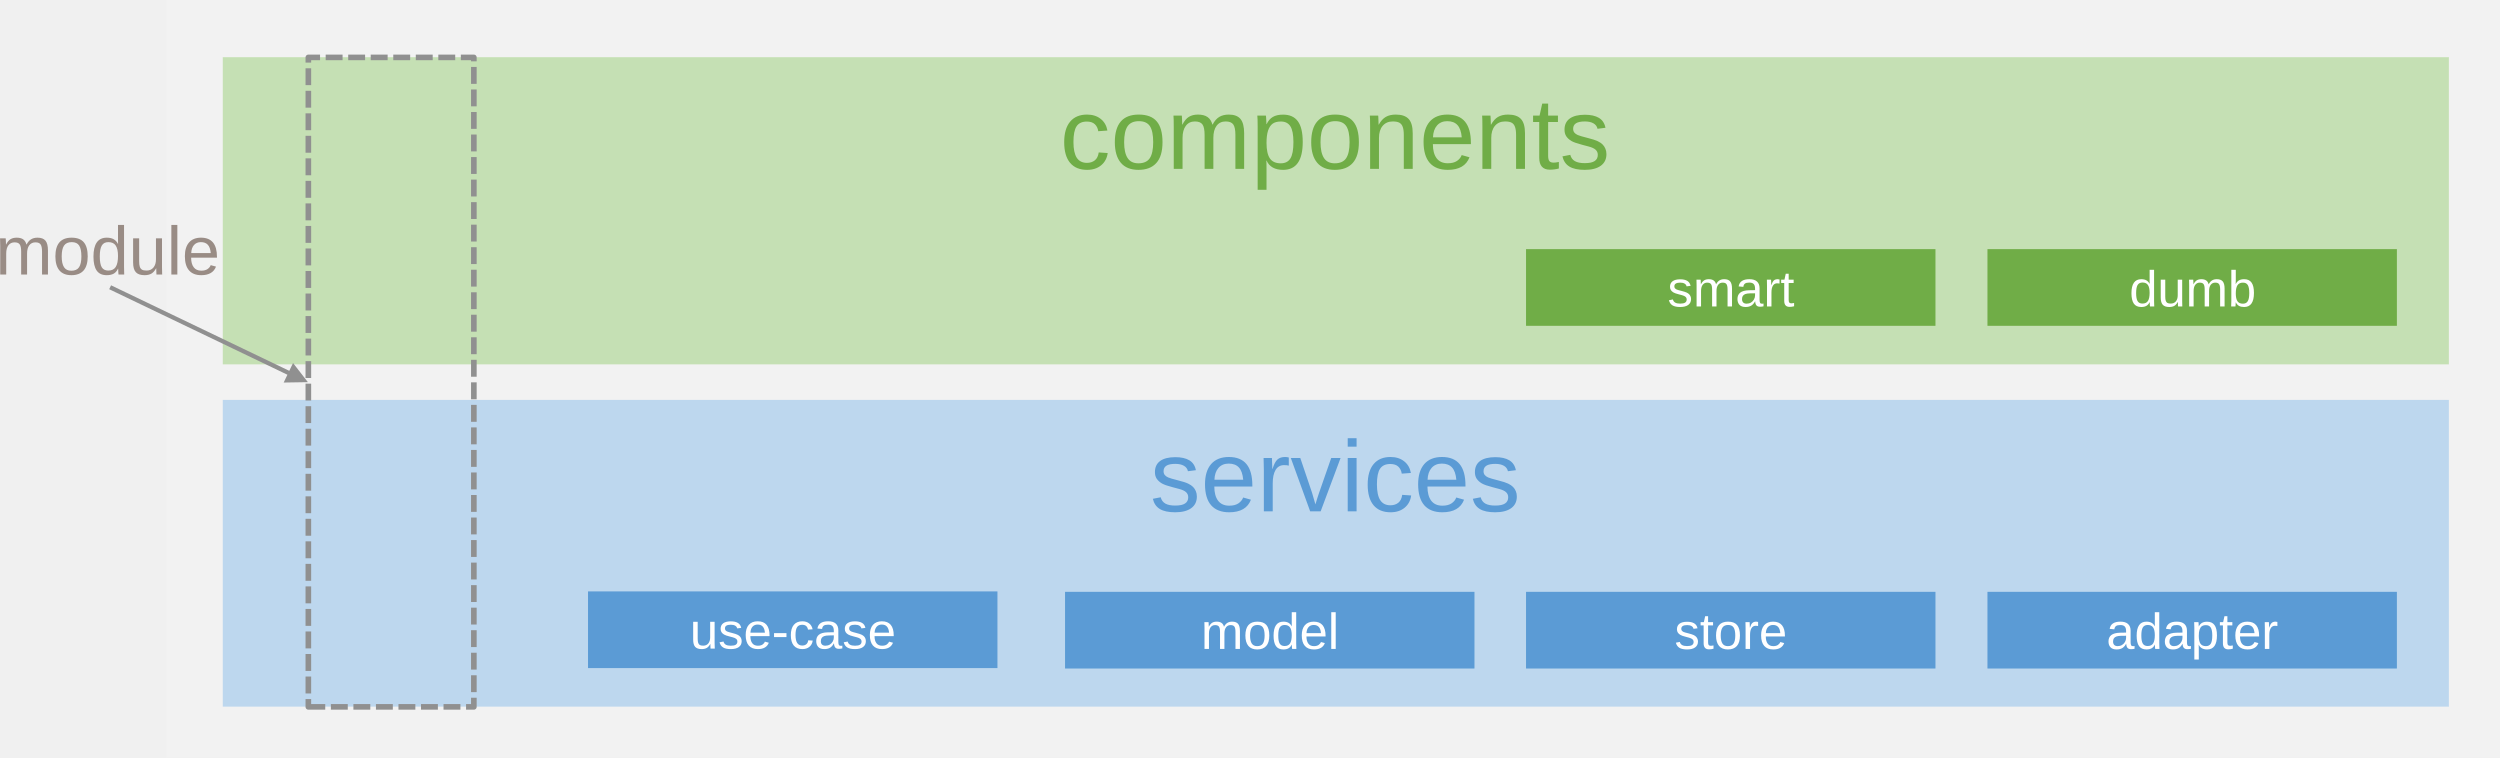
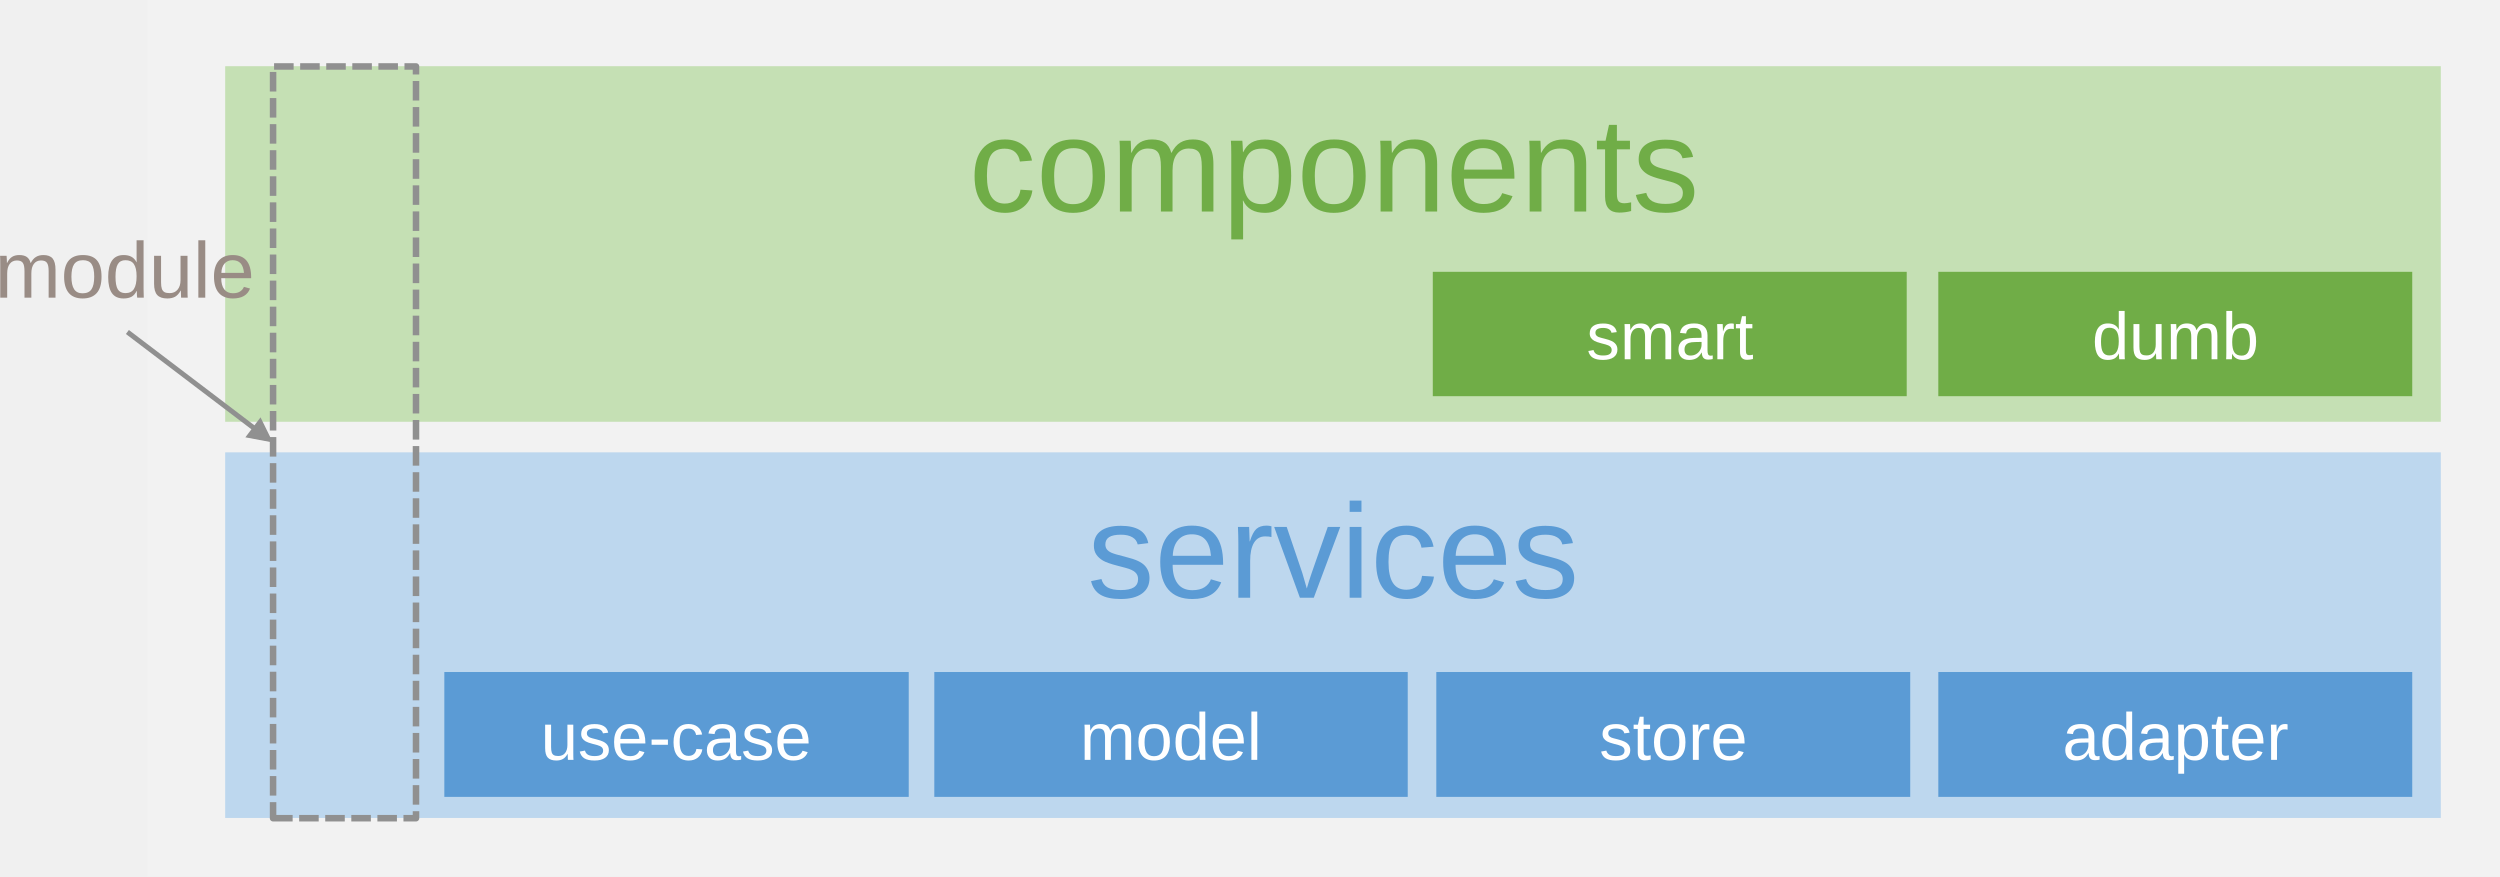
- <svg xmlns="http://www.w3.org/2000/svg" width="244.271mm" height="73.999mm" viewBox="0 0 244.271 73.999" version="1.1" id="svg8">
+ <svg xmlns="http://www.w3.org/2000/svg" width="211.032mm" height="73.999mm" viewBox="0 0 211.032 73.999" version="1.1" id="svg8">
  <defs id="defs2">
    <clipPath id="clipPath26" clipPathUnits="userSpaceOnUse">
      <path style="clip-rule:evenodd" id="path24" d="M 0,1.2207e-4 H 780 V 540 H 0 Z" />
    </clipPath>
    <clipPath id="clipPath40" clipPathUnits="userSpaceOnUse">
      <path style="clip-rule:evenodd" id="path38" d="M 1.1623e-5,0 H 780 V 540 H 1.1623e-5 Z" />
    </clipPath>
    <clipPath id="clipPath52" clipPathUnits="userSpaceOnUse">
      <path style="clip-rule:evenodd" id="path50" d="M 1.1623e-5,0 H 780 V 540 H 1.1623e-5 Z" />
    </clipPath>
    <clipPath id="clipPath66" clipPathUnits="userSpaceOnUse">
      <path style="clip-rule:evenodd" id="path64" d="M 1.1623e-5,0 H 780 V 540 H 1.1623e-5 Z" />
    </clipPath>
    <clipPath id="clipPath78" clipPathUnits="userSpaceOnUse">
      <path style="clip-rule:evenodd" id="path76" d="M 1.1623e-5,0 H 780 V 540 H 1.1623e-5 Z" />
    </clipPath>
    <clipPath id="clipPath92" clipPathUnits="userSpaceOnUse">
      <path style="clip-rule:evenodd" id="path90" d="M 1.1623e-5,0 H 780 V 540 H 1.1623e-5 Z" />
    </clipPath>
-     <clipPath id="clipPath104" clipPathUnits="userSpaceOnUse">
-       <path style="clip-rule:evenodd" id="path102" d="M 1.1623e-5,0 H 780 V 540 H 1.1623e-5 Z" />
-     </clipPath>
-     <clipPath id="clipPath120" clipPathUnits="userSpaceOnUse">
-       <path style="clip-rule:evenodd" id="path118" d="M 1.1623e-5,0 H 780 V 540 H 1.1623e-5 Z" />
+     <clipPath id="clipPath108" clipPathUnits="userSpaceOnUse">
+       <path style="clip-rule:evenodd" id="path106" d="M 1.1623e-5,0 H 780 V 540 H 1.1623e-5 Z" />
+     </clipPath>
+     <clipPath id="clipPath122" clipPathUnits="userSpaceOnUse">
+       <path style="clip-rule:evenodd" id="path120" d="M 1.1623e-5,0 H 780 V 540 H 1.1623e-5 Z" />
    </clipPath>
    <clipPath id="clipPath134" clipPathUnits="userSpaceOnUse">
      <path style="clip-rule:evenodd" id="path132" d="M 1.1623e-5,0 H 780 V 540 H 1.1623e-5 Z" />
    </clipPath>
-     <clipPath id="clipPath146" clipPathUnits="userSpaceOnUse">
-       <path style="clip-rule:evenodd" id="path144" d="M 1.1623e-5,0 H 780 V 540 H 1.1623e-5 Z" />
-     </clipPath>
-     <clipPath id="clipPath160" clipPathUnits="userSpaceOnUse">
-       <path style="clip-rule:evenodd" id="path158" d="M 1.1623e-5,0 H 780 V 540 H 1.1623e-5 Z" />
-     </clipPath>
-     <clipPath id="clipPath172" clipPathUnits="userSpaceOnUse">
-       <path style="clip-rule:evenodd" id="path170" d="M 1.1623e-5,0 H 780 V 540 H 1.1623e-5 Z" />
-     </clipPath>
-     <clipPath id="clipPath188" clipPathUnits="userSpaceOnUse">
-       <path style="clip-rule:evenodd" id="path186" d="M 1.1623e-5,0 H 780 V 540 H 1.1623e-5 Z" />
-     </clipPath>
-     <clipPath id="clipPath202" clipPathUnits="userSpaceOnUse">
-       <path style="clip-rule:evenodd" id="path200" d="M 1.1623e-5,0 H 780 V 540 H 1.1623e-5 Z" />
+     <clipPath id="clipPath148" clipPathUnits="userSpaceOnUse">
+       <path style="clip-rule:evenodd" id="path146" d="M 1.1623e-5,0 H 780 V 540 H 1.1623e-5 Z" />
+     </clipPath>
+     <clipPath id="clipPath164" clipPathUnits="userSpaceOnUse">
+       <path style="clip-rule:evenodd" id="path162" d="M 1.1623e-5,0 H 780 V 540 H 1.1623e-5 Z" />
+     </clipPath>
+     <clipPath id="clipPath178" clipPathUnits="userSpaceOnUse">
+       <path style="clip-rule:evenodd" id="path176" d="M 1.1623e-5,0 H 780 V 540 H 1.1623e-5 Z" />
+     </clipPath>
+     <clipPath id="clipPath192" clipPathUnits="userSpaceOnUse">
+       <path style="clip-rule:evenodd" id="path190" d="M 1.1623e-5,0 H 780 V 540 H 1.1623e-5 Z" />
+     </clipPath>
+     <clipPath id="clipPath204" clipPathUnits="userSpaceOnUse">
+       <path style="clip-rule:evenodd" id="path202" d="M 1.1623e-5,0 H 780 V 540 H 1.1623e-5 Z" />
    </clipPath>
    <clipPath id="clipPath216" clipPathUnits="userSpaceOnUse">
      <path style="clip-rule:evenodd" id="path214" d="M 1.1623e-5,0 H 780 V 540 H 1.1623e-5 Z" />
    </clipPath>
-     <clipPath id="clipPath228" clipPathUnits="userSpaceOnUse">
-       <path style="clip-rule:evenodd" id="path226" d="M 1.1623e-5,0 H 780 V 540 H 1.1623e-5 Z" />
-     </clipPath>
-     <clipPath id="clipPath240" clipPathUnits="userSpaceOnUse">
-       <path style="clip-rule:evenodd" id="path238" d="M 1.1623e-5,0 H 780 V 540 H 1.1623e-5 Z" />
+     <clipPath id="clipPath411" clipPathUnits="userSpaceOnUse">
+       <path style="clip-rule:evenodd" id="path409" d="M 0,1.2207e-4 H 780 V 540 H 0 Z" />
+     </clipPath>
+     <clipPath id="clipPath425" clipPathUnits="userSpaceOnUse">
+       <path style="clip-rule:evenodd" id="path423" d="M 1.1623e-5,0 H 780 V 540 H 1.1623e-5 Z" />
+     </clipPath>
+     <clipPath id="clipPath437" clipPathUnits="userSpaceOnUse">
+       <path style="clip-rule:evenodd" id="path435" d="M 1.1623e-5,0 H 780 V 540 H 1.1623e-5 Z" />
+     </clipPath>
+     <clipPath id="clipPath451" clipPathUnits="userSpaceOnUse">
+       <path style="clip-rule:evenodd" id="path449" d="M 1.1623e-5,0 H 780 V 540 H 1.1623e-5 Z" />
+     </clipPath>
+     <clipPath id="clipPath463" clipPathUnits="userSpaceOnUse">
+       <path style="clip-rule:evenodd" id="path461" d="M 1.1623e-5,0 H 780 V 540 H 1.1623e-5 Z" />
+     </clipPath>
+     <clipPath id="clipPath477" clipPathUnits="userSpaceOnUse">
+       <path style="clip-rule:evenodd" id="path475" d="M 1.1623e-5,0 H 780 V 540 H 1.1623e-5 Z" />
+     </clipPath>
+     <clipPath id="clipPath493" clipPathUnits="userSpaceOnUse">
+       <path style="clip-rule:evenodd" id="path491" d="M 1.1623e-5,0 H 780 V 540 H 1.1623e-5 Z" />
+     </clipPath>
+     <clipPath id="clipPath507" clipPathUnits="userSpaceOnUse">
+       <path style="clip-rule:evenodd" id="path505" d="M 1.1623e-5,0 H 780 V 540 H 1.1623e-5 Z" />
+     </clipPath>
+     <clipPath id="clipPath519" clipPathUnits="userSpaceOnUse">
+       <path style="clip-rule:evenodd" id="path517" d="M 1.1623e-5,0 H 780 V 540 H 1.1623e-5 Z" />
+     </clipPath>
+     <clipPath id="clipPath533" clipPathUnits="userSpaceOnUse">
+       <path style="clip-rule:evenodd" id="path531" d="M 1.1623e-5,0 H 780 V 540 H 1.1623e-5 Z" />
+     </clipPath>
+     <clipPath id="clipPath549" clipPathUnits="userSpaceOnUse">
+       <path style="clip-rule:evenodd" id="path547" d="M 1.1623e-5,0 H 780 V 540 H 1.1623e-5 Z" />
+     </clipPath>
+     <clipPath id="clipPath563" clipPathUnits="userSpaceOnUse">
+       <path style="clip-rule:evenodd" id="path561" d="M 1.1623e-5,0 H 780 V 540 H 1.1623e-5 Z" />
+     </clipPath>
+     <clipPath id="clipPath577" clipPathUnits="userSpaceOnUse">
+       <path style="clip-rule:evenodd" id="path575" d="M 1.1623e-5,0 H 780 V 540 H 1.1623e-5 Z" />
+     </clipPath>
+     <clipPath id="clipPath589" clipPathUnits="userSpaceOnUse">
+       <path style="clip-rule:evenodd" id="path587" d="M 1.1623e-5,0 H 780 V 540 H 1.1623e-5 Z" />
+     </clipPath>
+     <clipPath id="clipPath601" clipPathUnits="userSpaceOnUse">
+       <path style="clip-rule:evenodd" id="path599" d="M 1.1623e-5,0 H 780 V 540 H 1.1623e-5 Z" />
    </clipPath>
  </defs>
-   <g id="layer1" transform="translate(22.1663,-96.73312)">
-     <path d="M -5.902,170.732 H 222.105 V 96.733 H -5.902 Z" style="fill:#f2f2f2;fill-opacity:1;fill-rule:evenodd;stroke:none;stroke-width:0.353" id="path30" />
-     <path d="M -0.399,132.335 H 217.11 V 102.321 H -0.399 Z" style="fill:#c5e0b4;fill-opacity:1;fill-rule:evenodd;stroke:none;stroke-width:0.353" id="path32" />
-     <g id="g34" transform="matrix(0.3527778,0,0,-0.3527778,-29.48214,231.9881)">
-       <g id="g36" clip-path="url(#clipPath40)">
-         <text transform="matrix(1,0,0,-1,314.3,336.62)" style="font-variant:normal;font-weight:normal;font-size:27.96px;font-family:Arial;-inkscape-font-specification:ArialMT;writing-mode:lr-tb;fill:#70ad47;fill-opacity:1;fill-rule:nonzero;stroke:none" id="text44">
-           <tspan x="0" y="0" id="tspan42">c</tspan>
-         </text>
-       </g>
-     </g>
-     <g id="g46" transform="matrix(0.3527778,0,0,-0.3527778,-29.48214,231.9881)">
-       <g id="g48" clip-path="url(#clipPath52)">
-         <text transform="matrix(1,0,0,-1,328.34,336.62)" style="font-variant:normal;font-weight:normal;font-size:27.96px;font-family:Arial;-inkscape-font-specification:ArialMT;writing-mode:lr-tb;fill:#70ad47;fill-opacity:1;fill-rule:nonzero;stroke:none" id="text56">
-           <tspan x="0 15.546 38.836 54.438 69.984 85.614 101.159 116.789 124.562" y="0" id="tspan54">omponents</tspan>
-         </text>
-       </g>
-     </g>
-     <path d="M -0.399,165.779 H 217.11 v -29.972 H -0.399 Z" style="fill:#bdd7ee;fill-opacity:1;fill-rule:evenodd;stroke:none;stroke-width:0.353" id="path58" />
-     <g id="g60" transform="matrix(0.3527778,0,0,-0.3527778,-29.48214,231.9881)">
-       <g id="g62" clip-path="url(#clipPath66)">
-         <text transform="matrix(1,0,0,-1,339.26,241.78)" style="font-variant:normal;font-weight:normal;font-size:27.96px;font-family:Arial;-inkscape-font-specification:ArialMT;writing-mode:lr-tb;fill:#5b9bd5;fill-opacity:1;fill-rule:nonzero;stroke:none" id="text70">
-           <tspan x="0" y="0" id="tspan68">s</tspan>
-         </text>
-       </g>
-     </g>
-     <g id="g72" transform="matrix(0.3527778,0,0,-0.3527778,-29.48214,231.9881)">
-       <g id="g74" clip-path="url(#clipPath78)">
-         <text transform="matrix(1,0,0,-1,353.3,241.78)" style="font-variant:normal;font-weight:normal;font-size:27.96px;font-family:Arial;-inkscape-font-specification:ArialMT;writing-mode:lr-tb;fill:#5b9bd5;fill-opacity:1;fill-rule:nonzero;stroke:none" id="text82">
-           <tspan x="0 15.546 24.94 38.92 45.183 59.163 74.793" y="0" id="tspan80">ervices</tspan>
-         </text>
-       </g>
-     </g>
-     <path d="m 172.025,162.053 h 40.005 v -7.493 h -40.005 z" style="fill:#5b9bd5;fill-opacity:1;fill-rule:evenodd;stroke:none;stroke-width:0.353" id="path84" />
-     <g id="g86" transform="matrix(0.3527778,0,0,-0.3527778,-29.48214,231.9881)">
-       <g id="g88" clip-path="url(#clipPath92)">
-         <text transform="matrix(1,0,0,-1,604.13,203.66)" style="font-variant:normal;font-weight:normal;font-size:14.04px;font-family:Arial;-inkscape-font-specification:ArialMT;writing-mode:lr-tb;fill:#ffffff;fill-opacity:1;fill-rule:nonzero;stroke:none" id="text96">
-           <tspan x="0" y="0" id="tspan94">a</tspan>
-         </text>
-       </g>
-     </g>
-     <g id="g98" transform="matrix(0.3527778,0,0,-0.3527778,-29.48214,231.9881)">
-       <g id="g100" clip-path="url(#clipPath104)">
-         <text transform="matrix(1,0,0,-1,611.93,203.66)" style="font-variant:normal;font-weight:normal;font-size:14.04px;font-family:Arial;-inkscape-font-specification:ArialMT;writing-mode:lr-tb;fill:#ffffff;fill-opacity:1;fill-rule:nonzero;stroke:none" id="text108">
-           <tspan x="0 7.806 15.612 23.419 27.322 35.128" y="0" id="tspan106">dapter</tspan>
-         </text>
-       </g>
-     </g>
-     <g id="g110" transform="matrix(0.3527778,0,0,-0.3527778,-29.48214,231.9881)">
-       <path d="m 106.14,187.62 h 45.84 V 367.5 h -45.84 z" style="fill:none;stroke:#909090;stroke-width:1.56;stroke-linecap:butt;stroke-linejoin:round;stroke-miterlimit:10;stroke-dasharray:4.68, 1.56;stroke-dashoffset:0;stroke-opacity:1" id="path112" />
-     </g>
-     <g id="g114" transform="matrix(0.3527778,0,0,-0.3527778,-29.48214,231.9881)">
-       <g id="g116" clip-path="url(#clipPath120)">
-         <text transform="matrix(1,0,0,-1,19.488,307.37)" style="font-variant:normal;font-weight:normal;font-size:18.96px;font-family:Arial;-inkscape-font-specification:ArialMT;writing-mode:lr-tb;fill:#998c85;fill-opacity:1;fill-rule:nonzero;stroke:none" id="text124">
-           <tspan x="0 15.794 26.373 36.915 47.457 51.666" y="0" id="tspan122">module</tspan>
-         </text>
-       </g>
-     </g>
-     <path d="m 126.94,128.568 h 40.005 v -7.493 h -40.005 z" style="fill:#70ad47;fill-opacity:1;fill-rule:evenodd;stroke:none;stroke-width:0.353" id="path126" />
-     <g id="g128" transform="matrix(0.3527778,0,0,-0.3527778,-29.48214,231.9881)">
-       <g id="g130" clip-path="url(#clipPath134)">
-         <text transform="matrix(1,0,0,-1,482.59,298.51)" style="font-variant:normal;font-weight:normal;font-size:14.04px;font-family:Arial;-inkscape-font-specification:ArialMT;writing-mode:lr-tb;fill:#ffffff;fill-opacity:1;fill-rule:nonzero;stroke:none" id="text138">
-           <tspan x="0" y="0" id="tspan136">s</tspan>
-         </text>
-       </g>
-     </g>
-     <g id="g140" transform="matrix(0.3527778,0,0,-0.3527778,-29.48214,231.9881)">
-       <g id="g142" clip-path="url(#clipPath146)">
-         <text transform="matrix(1,0,0,-1,489.67,298.51)" style="font-variant:normal;font-weight:normal;font-size:14.04px;font-family:Arial;-inkscape-font-specification:ArialMT;writing-mode:lr-tb;fill:#ffffff;fill-opacity:1;fill-rule:nonzero;stroke:none" id="text150">
-           <tspan x="0 11.639 19.445 24.121" y="0" id="tspan148">mart</tspan>
-         </text>
-       </g>
-     </g>
-     <path d="m 172.025,128.568 h 40.005 v -7.493 h -40.005 z" style="fill:#70ad47;fill-opacity:1;fill-rule:evenodd;stroke:none;stroke-width:0.353" id="path152" />
-     <g id="g154" transform="matrix(0.3527778,0,0,-0.3527778,-29.48214,231.9881)">
-       <g id="g156" clip-path="url(#clipPath160)">
-         <text transform="matrix(1,0,0,-1,610.49,298.51)" style="font-variant:normal;font-weight:normal;font-size:14.04px;font-family:Arial;-inkscape-font-specification:ArialMT;writing-mode:lr-tb;fill:#ffffff;fill-opacity:1;fill-rule:nonzero;stroke:none" id="text164">
-           <tspan x="0" y="0" id="tspan162">d</tspan>
-         </text>
-       </g>
-     </g>
-     <g id="g166" transform="matrix(0.3527778,0,0,-0.3527778,-29.48214,231.9881)">
-       <g id="g168" clip-path="url(#clipPath172)">
-         <text transform="matrix(1,0,0,-1,618.29,298.51)" style="font-variant:normal;font-weight:normal;font-size:14.04px;font-family:Arial;-inkscape-font-specification:ArialMT;writing-mode:lr-tb;fill:#ffffff;fill-opacity:1;fill-rule:nonzero;stroke:none" id="text176">
-           <tspan x="0 7.806 19.445" y="0" id="tspan174">umb</tspan>
-         </text>
-       </g>
-     </g>
-     <path d="m -11.314,124.61 17.731,8.509 -0.183,0.381 -17.731,-8.509 z m 17.78,7.592 1.45,1.87 -2.366,0.039 z" style="fill:#909090;fill-opacity:1;fill-rule:nonzero;stroke:none;stroke-width:0.353" id="path178" />
-     <path d="m 126.94,162.053 h 40.005 v -7.493 h -40.005 z" style="fill:#5b9bd5;fill-opacity:1;fill-rule:evenodd;stroke:none;stroke-width:0.353" id="path180" />
-     <g id="g182" transform="matrix(0.3527778,0,0,-0.3527778,-29.48214,231.9881)">
-       <g id="g184" clip-path="url(#clipPath188)">
-         <text transform="matrix(1,0,0,-1,484.51,203.66)" style="font-variant:normal;font-weight:normal;font-size:14.04px;font-family:Arial;-inkscape-font-specification:ArialMT;writing-mode:lr-tb;fill:#ffffff;fill-opacity:1;fill-rule:nonzero;stroke:none" id="text192">
-           <tspan x="0 7.062 11.007 18.814 23.489" y="0" id="tspan190">store</tspan>
-         </text>
-       </g>
-     </g>
-     <path d="m 81.897,162.053 h 40.005 v -7.493 H 81.897 Z" style="fill:#5b9bd5;fill-opacity:1;fill-rule:evenodd;stroke:none;stroke-width:0.353" id="path194" />
-     <g id="g196" transform="matrix(0.3527778,0,0,-0.3527778,-29.48214,231.9881)">
-       <g id="g198" clip-path="url(#clipPath202)">
-         <text transform="matrix(1,0,0,-1,353.38,203.66)" style="font-variant:normal;font-weight:normal;font-size:14.04px;font-family:Arial;-inkscape-font-specification:ArialMT;writing-mode:lr-tb;fill:#ffffff;fill-opacity:1;fill-rule:nonzero;stroke:none" id="text206">
-           <tspan x="0 11.639 19.445 27.252 35.058" y="0" id="tspan204">model</tspan>
-         </text>
-       </g>
-     </g>
-     <path d="m 35.288,162.011 h 40.005 v -7.493 H 35.288 Z" style="fill:#5b9bd5;fill-opacity:1;fill-rule:evenodd;stroke:none;stroke-width:0.353" id="path208" />
-     <g id="g210" transform="matrix(0.3527778,0,0,-0.3527778,-29.48214,231.9881)">
-       <g id="g212" clip-path="url(#clipPath216)">
-         <text transform="matrix(1,0,0,-1,211.82,203.76)" style="font-variant:normal;font-weight:normal;font-size:14.064px;font-family:Arial;-inkscape-font-specification:ArialMT;writing-mode:lr-tb;fill:#ffffff;fill-opacity:1;fill-rule:nonzero;stroke:none" id="text220">
-           <tspan x="0 7.82 14.852" y="0" id="tspan218">use</tspan>
-         </text>
-       </g>
-     </g>
-     <g id="g222" transform="matrix(0.3527778,0,0,-0.3527778,-29.48214,231.9881)">
-       <g id="g224" clip-path="url(#clipPath228)">
-         <text transform="matrix(1,0,0,-1,234.5,203.76)" style="font-variant:normal;font-weight:normal;font-size:14.064px;font-family:Arial;-inkscape-font-specification:ArialMT;writing-mode:lr-tb;fill:#ffffff;fill-opacity:1;fill-rule:nonzero;stroke:none" id="text232">
-           <tspan x="0" y="0" id="tspan230">-</tspan>
-         </text>
-       </g>
-     </g>
-     <g id="g234" transform="matrix(0.3527778,0,0,-0.3527778,-29.48214,231.9881)">
-       <g id="g236" clip-path="url(#clipPath240)">
-         <text transform="matrix(1,0,0,-1,239.18,203.76)" style="font-variant:normal;font-weight:normal;font-size:14.064px;font-family:Arial;-inkscape-font-specification:ArialMT;writing-mode:lr-tb;fill:#ffffff;fill-opacity:1;fill-rule:nonzero;stroke:none" id="text244">
-           <tspan x="0 7.06 14.88 21.813" y="0" id="tspan242">case</tspan>
+   <g id="layer1" transform="translate(17.16227,-100.4887)">
+     <path d="M -4.716,174.487 H 193.869 V 100.489 H -4.716 Z" style="fill:#f2f2f2;fill-opacity:1;fill-rule:evenodd;stroke:none;stroke-width:0.353" id="path415" />
+     <path d="M 1.845,136.091 H 188.874 V 106.077 H 1.845 Z" style="fill:#c5e0b4;fill-opacity:1;fill-rule:evenodd;stroke:none;stroke-width:0.353" id="path417" />
+     <g id="g419" transform="matrix(0.3527778,0,0,-0.3527778,-57.71753,235.7437)">
+       <g id="g421" clip-path="url(#clipPath425)">
+         <text transform="matrix(1,0,0,-1,346.8,332.78)" style="font-variant:normal;font-weight:normal;font-size:32.064px;font-family:Arial;-inkscape-font-specification:ArialMT;writing-mode:lr-tb;fill:#70ad47;fill-opacity:1;fill-rule:nonzero;stroke:none" id="text429">
+           <tspan x="0" y="0" id="tspan427">c</tspan>
+         </text>
+       </g>
+     </g>
+     <g id="g431" transform="matrix(0.3527778,0,0,-0.3527778,-57.71753,235.7437)">
+       <g id="g433" clip-path="url(#clipPath437)">
+         <text transform="matrix(1,0,0,-1,362.88,332.78)" style="font-variant:normal;font-weight:normal;font-size:32.064px;font-family:Arial;-inkscape-font-specification:ArialMT;writing-mode:lr-tb;fill:#70ad47;fill-opacity:1;fill-rule:nonzero;stroke:none" id="text441">
+           <tspan x="0 17.784 44.45 62.234 80.018 97.802 115.586 133.37 142.24" y="0" id="tspan439">omponents</tspan>
+         </text>
+       </g>
+     </g>
+     <path d="M 1.845,169.534 H 188.874 v -30.861 H 1.845 Z" style="fill:#bdd7ee;fill-opacity:1;fill-rule:evenodd;stroke:none;stroke-width:0.353" id="path443" />
+     <g id="g445" transform="matrix(0.3527778,0,0,-0.3527778,-57.71753,235.7437)">
+       <g id="g447" clip-path="url(#clipPath451)">
+         <text transform="matrix(1,0,0,-1,375.14,240.38)" style="font-variant:normal;font-weight:normal;font-size:32.064px;font-family:Arial;-inkscape-font-specification:ArialMT;writing-mode:lr-tb;fill:#5b9bd5;fill-opacity:1;fill-rule:nonzero;stroke:none" id="text455">
+           <tspan x="0" y="0" id="tspan453">s</tspan>
+         </text>
+       </g>
+     </g>
+     <g id="g457" transform="matrix(0.3527778,0,0,-0.3527778,-57.71753,235.7437)">
+       <g id="g459" clip-path="url(#clipPath463)">
+         <text transform="matrix(1,0,0,-1,391.22,240.38)" style="font-variant:normal;font-weight:normal;font-size:32.064px;font-family:Arial;-inkscape-font-specification:ArialMT;writing-mode:lr-tb;fill:#5b9bd5;fill-opacity:1;fill-rule:nonzero;stroke:none" id="text467">
+           <tspan x="0 17.828 28.505 44.537 51.655 67.687 85.515" y="0" id="tspan465">ervices</tspan>
+         </text>
+       </g>
+     </g>
+     <path d="m 146.456,167.756 h 40.005 v -10.541 h -40.005 z" style="fill:#5b9bd5;fill-opacity:1;fill-rule:evenodd;stroke:none;stroke-width:0.353" id="path469" />
+     <g id="g471" transform="matrix(0.3527778,0,0,-0.3527778,-57.71753,235.7437)">
+       <g id="g473" clip-path="url(#clipPath477)">
+         <text transform="matrix(1,0,0,-1,608.47,201.58)" style="font-variant:normal;font-weight:normal;font-size:15.96px;font-family:Arial;-inkscape-font-specification:ArialMT;writing-mode:lr-tb;fill:#ffffff;fill-opacity:1;fill-rule:nonzero;stroke:none" id="text481">
+           <tspan x="0 8.88 17.76 26.64 35.52 39.963 48.843" y="0" id="tspan479">adapter</tspan>
+         </text>
+       </g>
+     </g>
+     <g id="g483" transform="matrix(0.3527778,0,0,-0.3527778,-57.71753,235.7437)">
+       <path d="m 180.3,187.62 h 34.2 V 367.5 h -34.2 z" style="fill:none;stroke:#909090;stroke-width:1.56;stroke-linecap:butt;stroke-linejoin:round;stroke-miterlimit:10;stroke-dasharray:4.68, 1.56;stroke-dashoffset:0;stroke-opacity:1" id="path485" />
+     </g>
+     <g id="g487" transform="matrix(0.3527778,0,0,-0.3527778,-57.71753,235.7437)">
+       <g id="g489" clip-path="url(#clipPath493)">
+         <text transform="matrix(1,0,0,-1,113.71,312.17)" style="font-variant:normal;font-weight:normal;font-size:18.96px;font-family:Arial;-inkscape-font-specification:ArialMT;writing-mode:lr-tb;fill:#998c85;fill-opacity:1;fill-rule:nonzero;stroke:none" id="text497">
+           <tspan x="0 15.851 26.392 36.991 47.533 51.742" y="0" id="tspan495">module</tspan>
+         </text>
+       </g>
+     </g>
+     <path d="m 103.784,133.932 h 40.005 V 123.433 h -40.005 z" style="fill:#70ad47;fill-opacity:1;fill-rule:evenodd;stroke:none;stroke-width:0.353" id="path499" />
+     <g id="g501" transform="matrix(0.3527778,0,0,-0.3527778,-57.71753,235.7437)">
+       <g id="g503" clip-path="url(#clipPath507)">
+         <text transform="matrix(1,0,0,-1,494.57,297.43)" style="font-variant:normal;font-weight:normal;font-size:15.96px;font-family:Arial;-inkscape-font-specification:ArialMT;writing-mode:lr-tb;fill:#ffffff;fill-opacity:1;fill-rule:nonzero;stroke:none" id="text511">
+           <tspan x="0" y="0" id="tspan509">s</tspan>
+         </text>
+       </g>
+     </g>
+     <g id="g513" transform="matrix(0.3527778,0,0,-0.3527778,-57.71753,235.7437)">
+       <g id="g515" clip-path="url(#clipPath519)">
+         <text transform="matrix(1,0,0,-1,502.61,297.43)" style="font-variant:normal;font-weight:normal;font-size:15.96px;font-family:Arial;-inkscape-font-specification:ArialMT;writing-mode:lr-tb;fill:#ffffff;fill-opacity:1;fill-rule:nonzero;stroke:none" id="text523">
+           <tspan x="0 13.295 22.168 27.483" y="0" id="tspan521">mart</tspan>
+         </text>
+       </g>
+     </g>
+     <path d="m 146.456,133.932 h 40.005 V 123.433 h -40.005 z" style="fill:#70ad47;fill-opacity:1;fill-rule:evenodd;stroke:none;stroke-width:0.353" id="path525" />
+     <g id="g527" transform="matrix(0.3527778,0,0,-0.3527778,-57.71753,235.7437)">
+       <g id="g529" clip-path="url(#clipPath533)">
+         <text transform="matrix(1,0,0,-1,615.55,297.43)" style="font-variant:normal;font-weight:normal;font-size:15.96px;font-family:Arial;-inkscape-font-specification:ArialMT;writing-mode:lr-tb;fill:#ffffff;fill-opacity:1;fill-rule:nonzero;stroke:none" id="text537">
+           <tspan x="0 8.874 17.748 31.042" y="0" id="tspan535">dumb</tspan>
+         </text>
+       </g>
+     </g>
+     <path d="m -6.283,128.344 10.88,8.262 -0.254,0.335 -10.88,-8.259 z m 11.113,7.373 1.044,2.124 -2.325,-0.437 z" style="fill:#909090;fill-opacity:1;fill-rule:nonzero;stroke:none;stroke-width:0.353" id="path539" />
+     <path d="m 104.08,167.756 h 40.005 v -10.541 h -40.005 z" style="fill:#5b9bd5;fill-opacity:1;fill-rule:evenodd;stroke:none;stroke-width:0.353" id="path541" />
+     <g id="g543" transform="matrix(0.3527778,0,0,-0.3527778,-57.71753,235.7437)">
+       <g id="g545" clip-path="url(#clipPath549)">
+         <text transform="matrix(1,0,0,-1,497.64,201.58)" style="font-variant:normal;font-weight:normal;font-size:15.96px;font-family:Arial;-inkscape-font-specification:ArialMT;writing-mode:lr-tb;fill:#ffffff;fill-opacity:1;fill-rule:nonzero;stroke:none" id="text553">
+           <tspan x="0 8.028 12.465 21.339 26.653" y="0" id="tspan551">store</tspan>
+         </text>
+       </g>
+     </g>
+     <path d="m 61.705,167.756 h 39.963 v -10.541 H 61.705 Z" style="fill:#5b9bd5;fill-opacity:1;fill-rule:evenodd;stroke:none;stroke-width:0.353" id="path555" />
+     <g id="g557" transform="matrix(0.3527778,0,0,-0.3527778,-57.71753,235.7437)">
+       <g id="g559" clip-path="url(#clipPath563)">
+         <text transform="matrix(1,0,0,-1,373.39,201.58)" style="font-variant:normal;font-weight:normal;font-size:15.96px;font-family:Arial;-inkscape-font-specification:ArialMT;writing-mode:lr-tb;fill:#ffffff;fill-opacity:1;fill-rule:nonzero;stroke:none" id="text567">
+           <tspan x="0 13.295 22.168 31.042 39.916" y="0" id="tspan565">model</tspan>
+         </text>
+       </g>
+     </g>
+     <path d="m 20.345,167.756 h 39.201 v -10.541 H 20.345 Z" style="fill:#5b9bd5;fill-opacity:1;fill-rule:evenodd;stroke:none;stroke-width:0.353" id="path569" />
+     <g id="g571" transform="matrix(0.3527778,0,0,-0.3527778,-57.71753,235.7437)">
+       <g id="g573" clip-path="url(#clipPath577)">
+         <text transform="matrix(1,0,0,-1,244.37,201.58)" style="font-variant:normal;font-weight:normal;font-size:15.96px;font-family:Arial;-inkscape-font-specification:ArialMT;writing-mode:lr-tb;fill:#ffffff;fill-opacity:1;fill-rule:nonzero;stroke:none" id="text581">
+           <tspan x="0 8.874 16.902" y="0" id="tspan579">use</tspan>
+         </text>
+       </g>
+     </g>
+     <g id="g583" transform="matrix(0.3527778,0,0,-0.3527778,-57.71753,235.7437)">
+       <g id="g585" clip-path="url(#clipPath589)">
+         <text transform="matrix(1,0,0,-1,270.17,201.58)" style="font-variant:normal;font-weight:normal;font-size:15.96px;font-family:Arial;-inkscape-font-specification:ArialMT;writing-mode:lr-tb;fill:#ffffff;fill-opacity:1;fill-rule:nonzero;stroke:none" id="text593">
+           <tspan x="0" y="0" id="tspan591">-</tspan>
+         </text>
+       </g>
+     </g>
+     <g id="g595" transform="matrix(0.3527778,0,0,-0.3527778,-57.71753,235.7437)">
+       <g id="g597" clip-path="url(#clipPath601)">
+         <text transform="matrix(1,0,0,-1,275.45,201.58)" style="font-variant:normal;font-weight:normal;font-size:15.96px;font-family:Arial;-inkscape-font-specification:ArialMT;writing-mode:lr-tb;fill:#ffffff;fill-opacity:1;fill-rule:nonzero;stroke:none" id="text605">
+           <tspan x="0 8.028 16.902 24.93" y="0" id="tspan603">case</tspan>
        </text>
      </g>
    </g>
  </g>
</svg>
